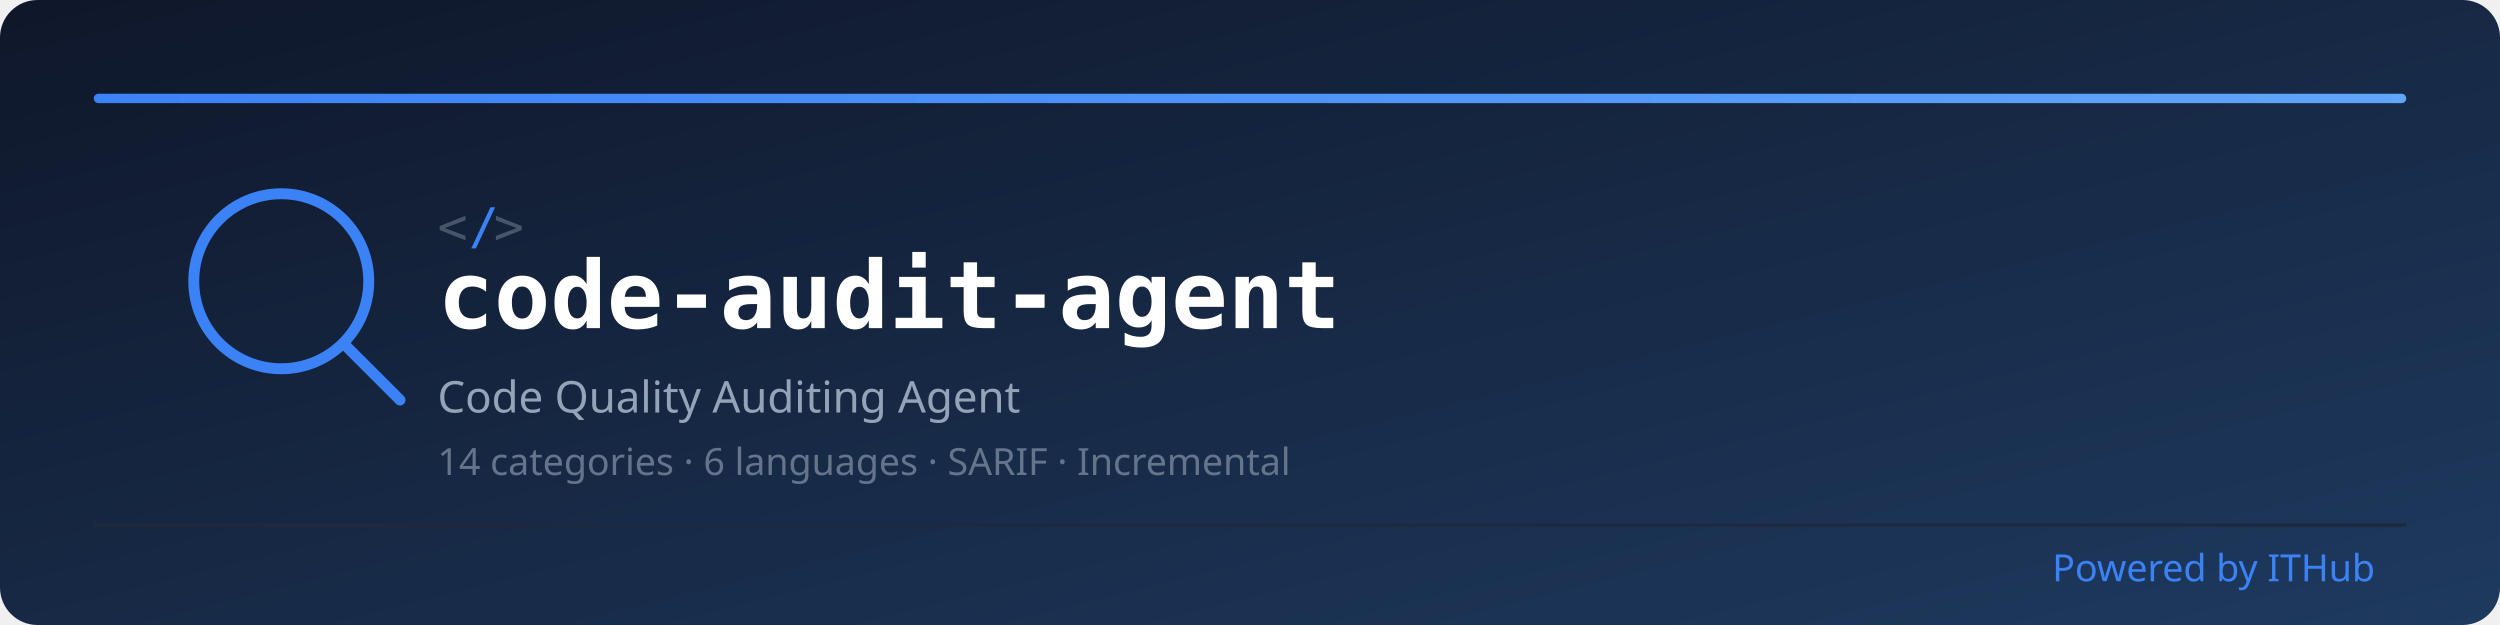
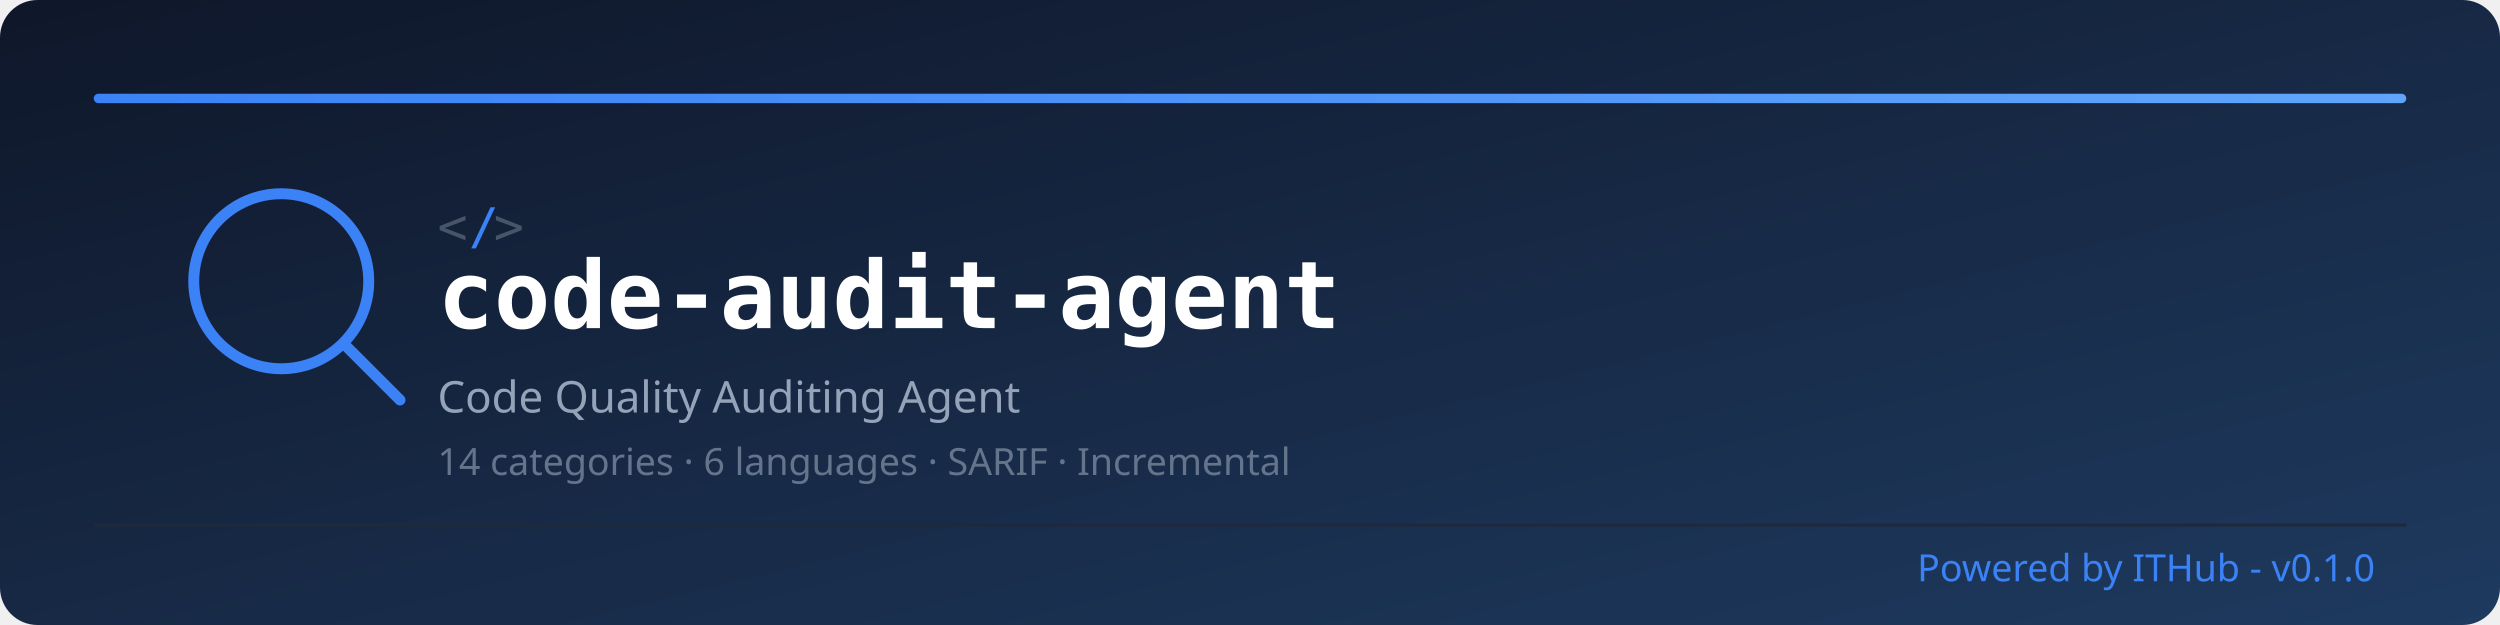
<svg xmlns="http://www.w3.org/2000/svg" width="800" height="200" viewBox="0 0 800 200">
  <defs>
    <linearGradient id="bg" x1="0%" y1="0%" x2="100%" y2="100%">
      <stop offset="0%" style="stop-color:#0f172a" />
      <stop offset="100%" style="stop-color:#1e3a5f" />
    </linearGradient>
    <linearGradient id="accent" x1="0%" y1="0%" x2="100%" y2="0%">
      <stop offset="0%" style="stop-color:#3b82f6" />
      <stop offset="100%" style="stop-color:#60a5fa" />
    </linearGradient>
  </defs>
  <rect width="800" height="200" rx="12" fill="url(#bg)" />
  <rect x="30" y="30" width="740" height="3" rx="1.5" fill="url(#accent)" />
  <circle cx="90" cy="90" r="28" fill="none" stroke="#3b82f6" stroke-width="3.5" />
  <line x1="110" y1="110" x2="128" y2="128" stroke="#3b82f6" stroke-width="3.5" stroke-linecap="round" />
  <text x="140" y="78" font-family="monospace" font-size="16" fill="#475569">&lt;</text>
  <text x="150" y="78" font-family="monospace" font-size="16" fill="#3b82f6">/</text>
  <text x="158" y="78" font-family="monospace" font-size="16" fill="#475569">&gt;</text>
  <text x="140" y="105" font-family="monospace" font-size="30" font-weight="bold" fill="#ffffff">code-audit-agent</text>
  <text x="140" y="132" font-family="sans-serif" font-size="14" fill="#94a3b8">Code Quality Auditing Agent</text>
  <text x="140" y="152" font-family="sans-serif" font-size="12" fill="#64748b">14 categories · 6 languages · SARIF · Incremental</text>
  <line x1="30" y1="168" x2="770" y2="168" stroke="#1e293b" stroke-width="1" />
-   <text x="760" y="186" font-family="sans-serif" font-size="12" fill="#3b82f6" text-anchor="end">Powered by ITHub</text>
+   <text x="760" y="186" font-family="sans-serif" font-size="12" fill="#3b82f6" text-anchor="end">Powered by ITHub - v0.1.0</text>
</svg>
